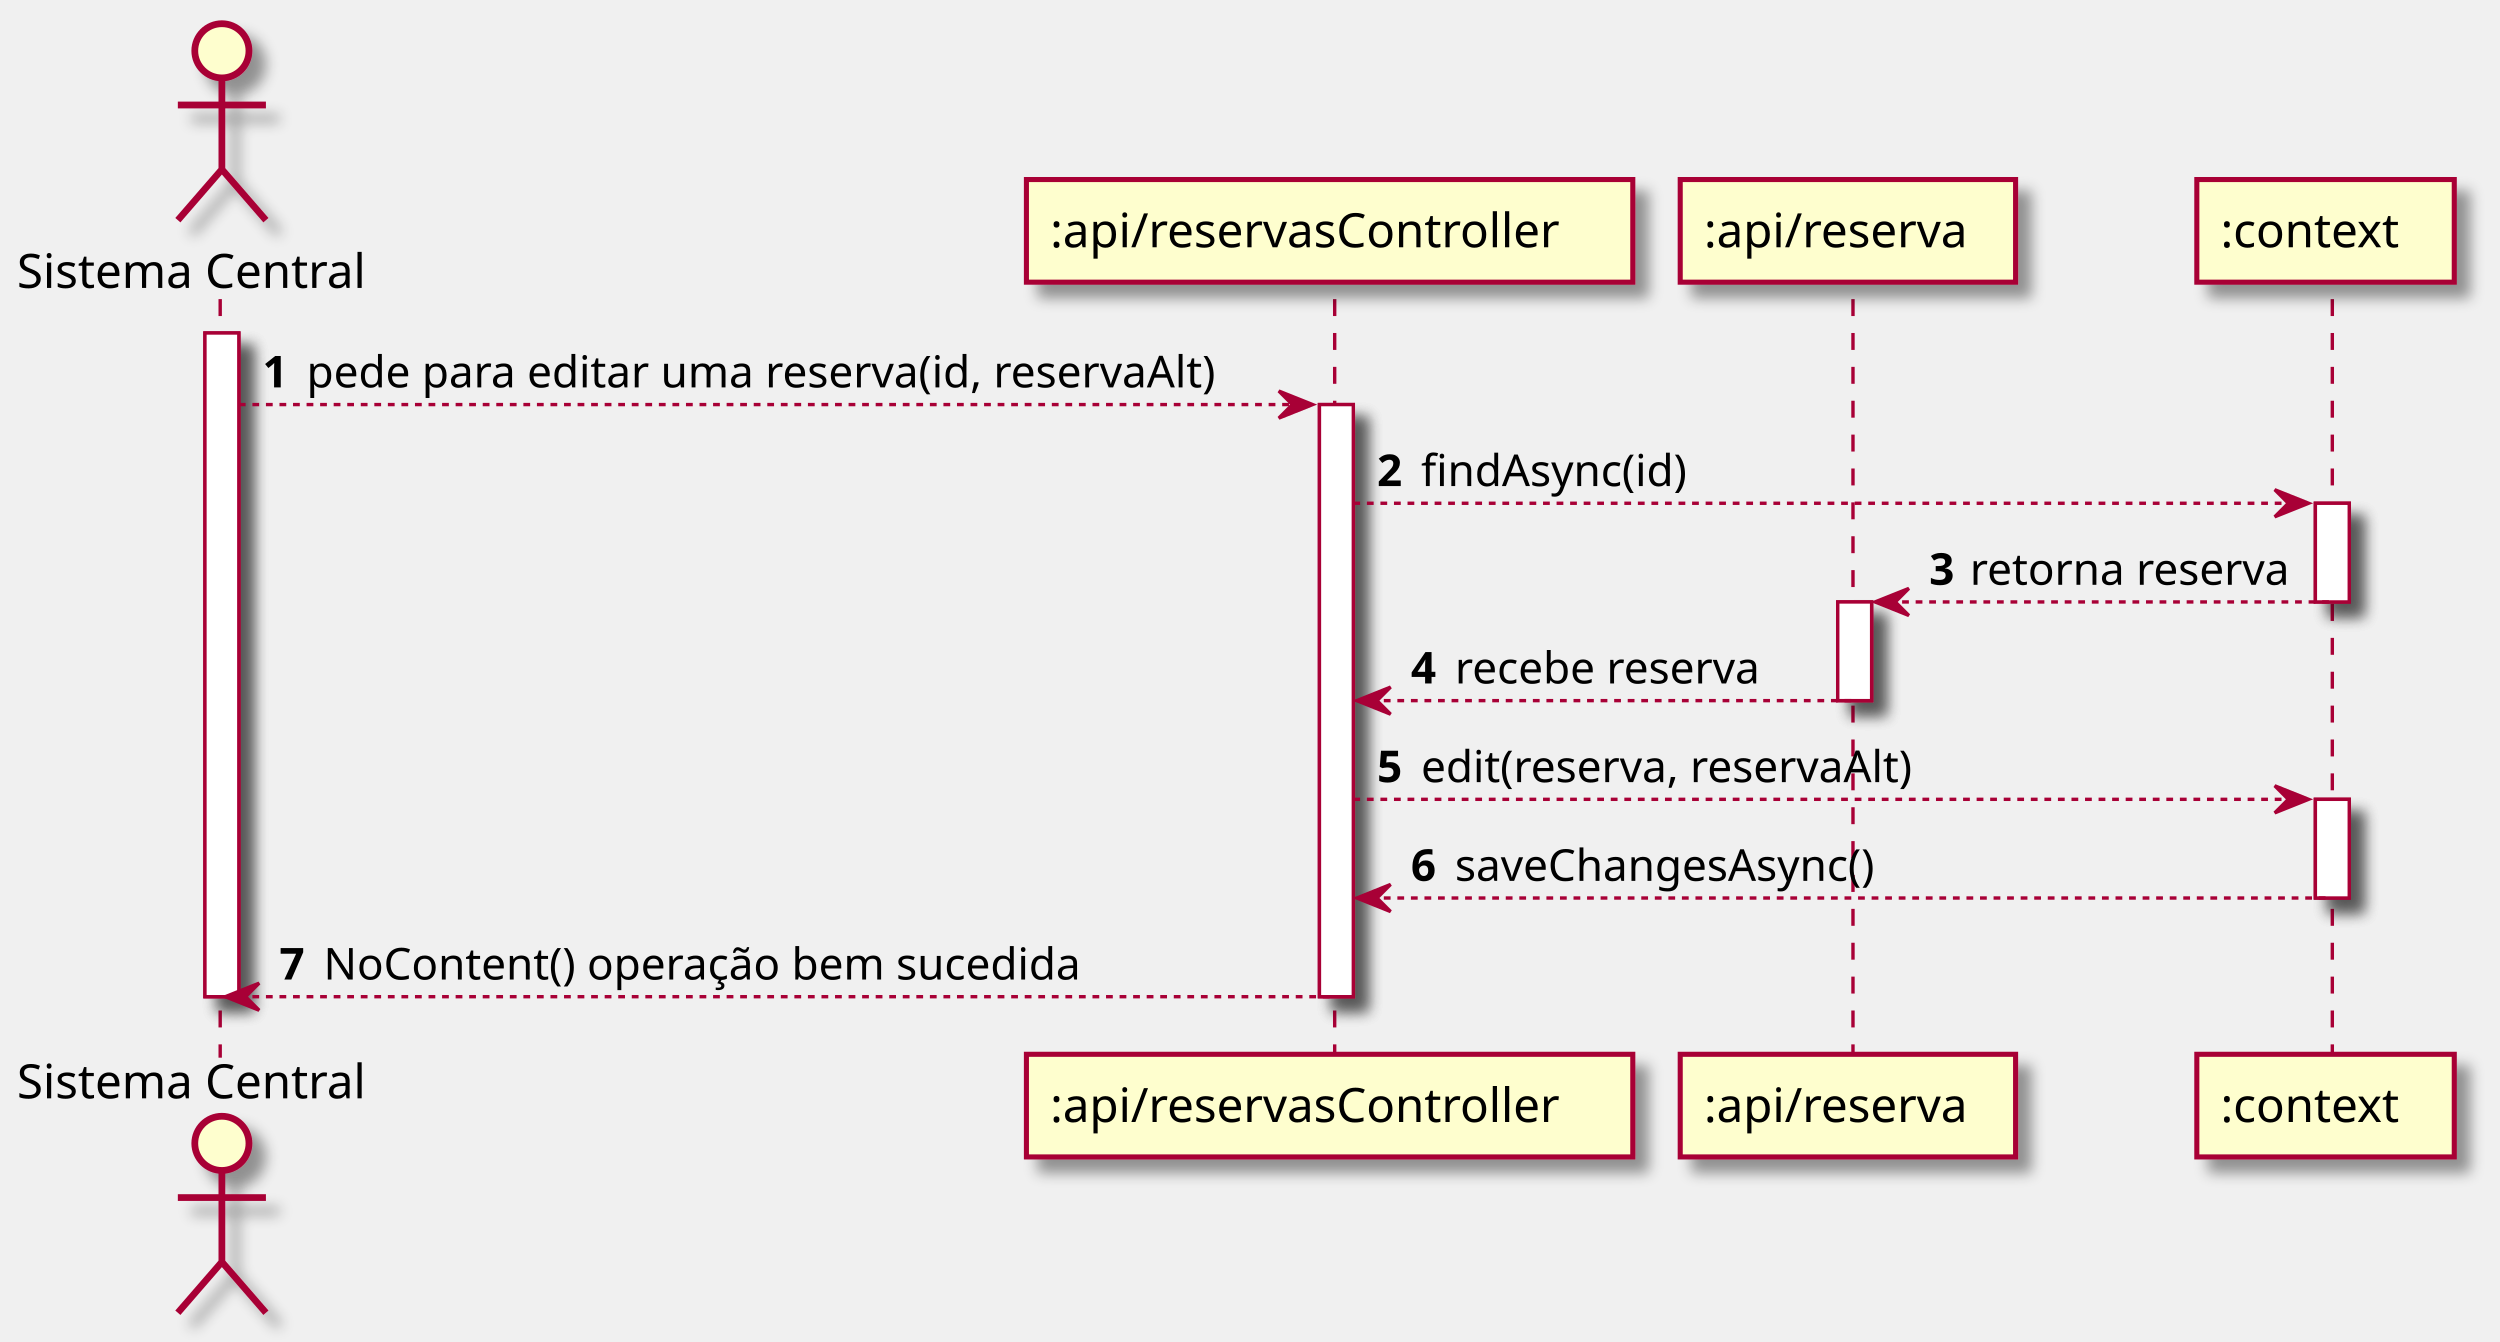
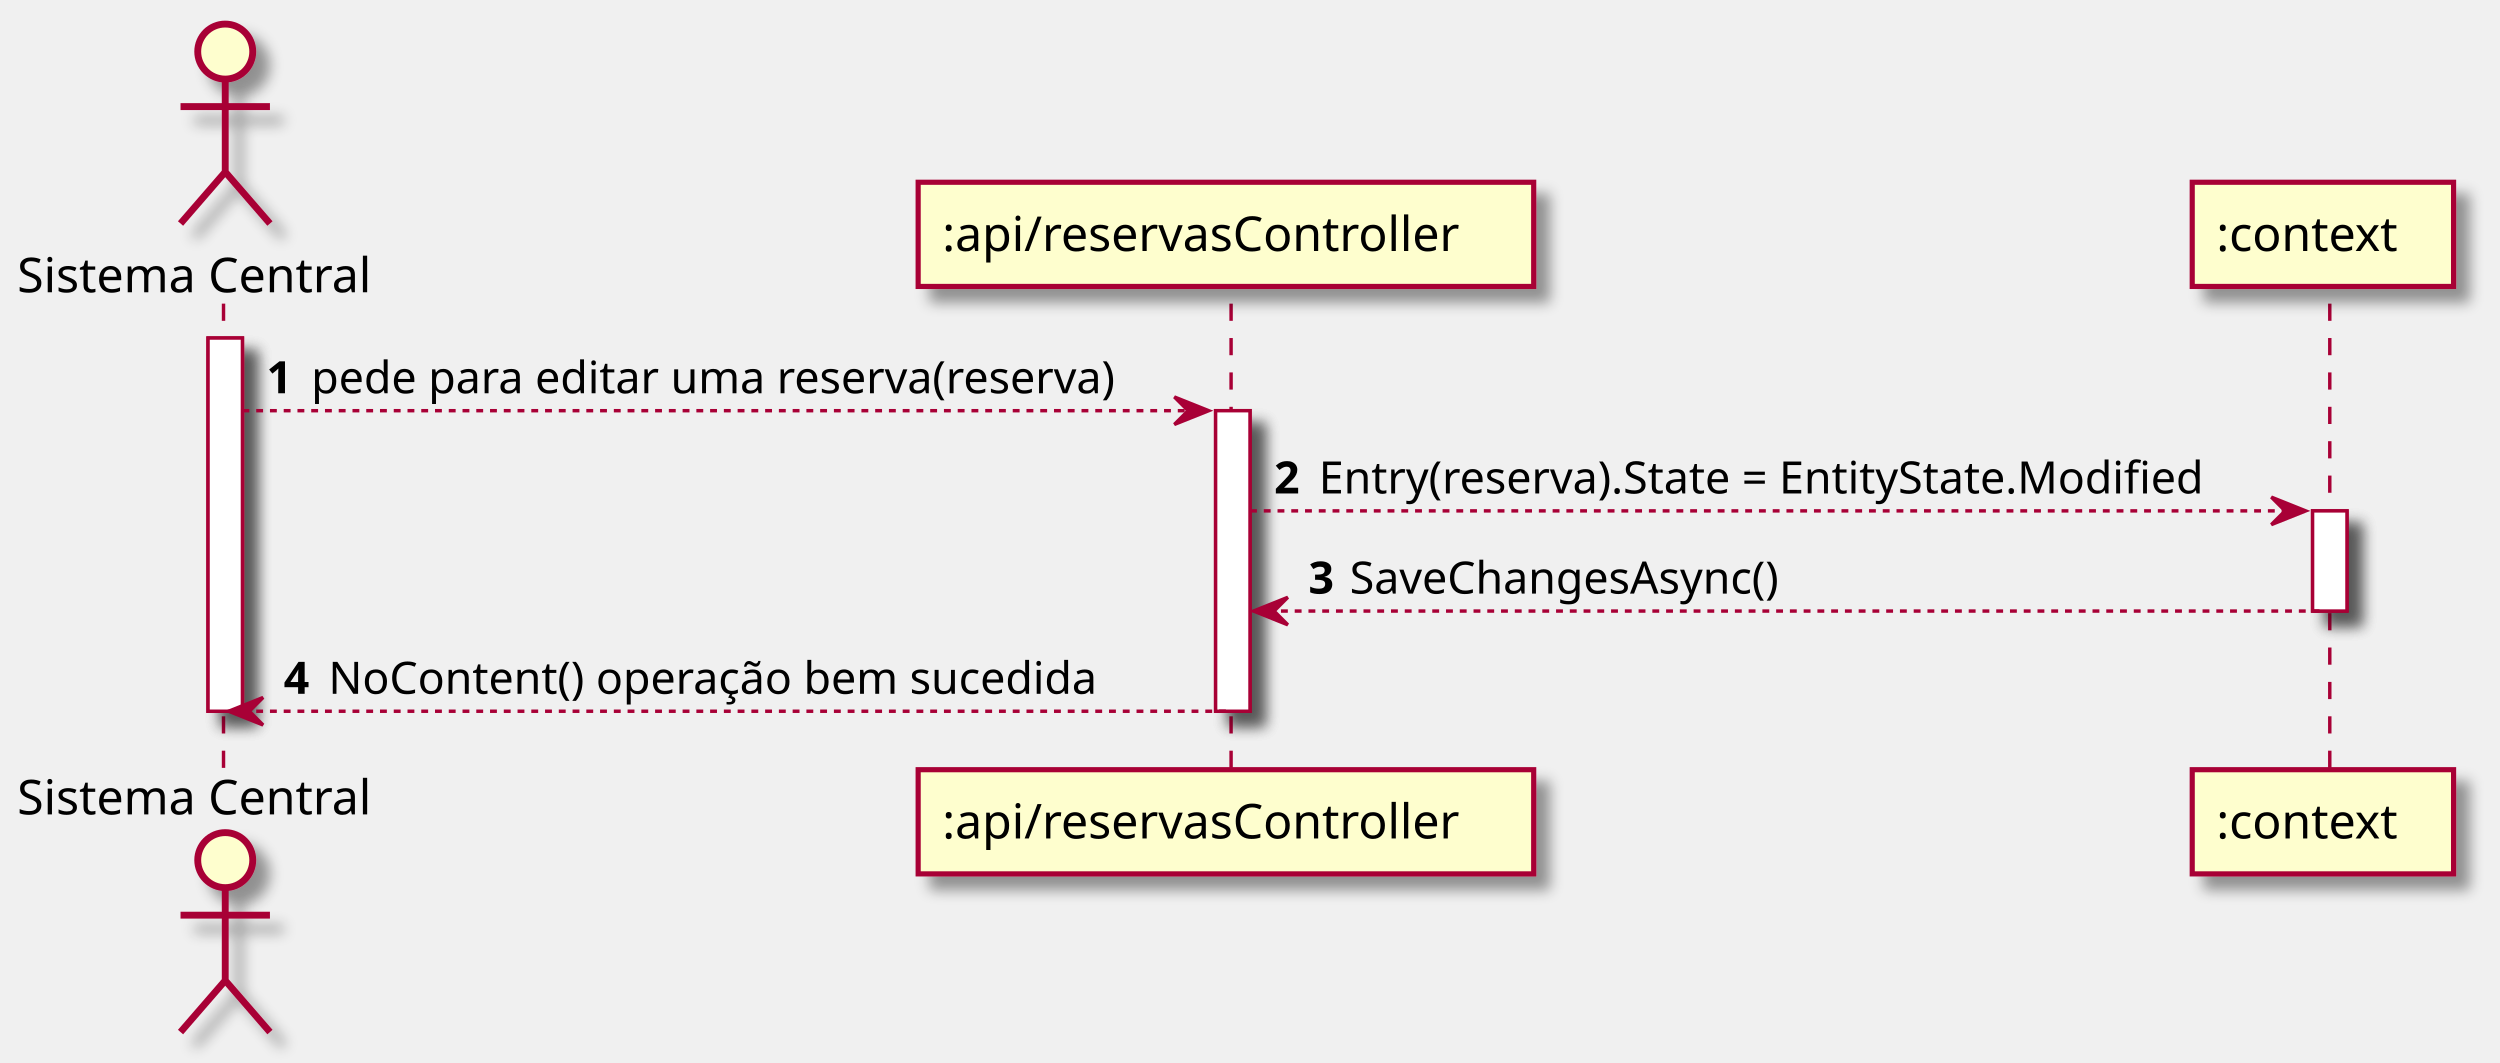
- <svg xmlns="http://www.w3.org/2000/svg" contentScriptType="application/ecmascript" contentStyleType="text/css" height="396px" preserveAspectRatio="none" style="width:738px;height:396px;" version="1.1" viewBox="0 0 738 396" width="738px" zoomAndPan="magnify">
+ <svg xmlns="http://www.w3.org/2000/svg" contentScriptType="application/ecmascript" contentStyleType="text/css" height="309px" preserveAspectRatio="none" style="width:727px;height:309px;" version="1.1" viewBox="0 0 727 309" width="727px" zoomAndPan="magnify">
  <defs>
-     <filter height="300%" id="f5bf9882bpb1s" width="300%" x="-1" y="-1">
+     <filter height="300%" id="f1nta6lmg5e3e3" width="300%" x="-1" y="-1">
      <feGaussianBlur result="blurOut" stdDeviation="2.0" />
      <feColorMatrix in="blurOut" result="blurOut2" type="matrix" values="0 0 0 0 0 0 0 0 0 0 0 0 0 0 0 0 0 0 .4 0" />
      <feOffset dx="4.0" dy="4.0" in="blurOut2" result="blurOut3" />
      <feBlend in="SourceGraphic" in2="blurOut3" mode="normal" />
    </filter>
  </defs>
  <g>
-     <rect fill="#FFFFFF" filter="url(#f5bf9882bpb1s)" height="195.93" style="stroke:#A80036;stroke-width:1.0;" width="10" x="60.5" y="98.297" />
-     <rect fill="#FFFFFF" filter="url(#f5bf9882bpb1s)" height="174.797" style="stroke:#A80036;stroke-width:1.0;" width="10" x="389.5" y="119.43" />
-     <rect fill="#FFFFFF" filter="url(#f5bf9882bpb1s)" height="29.133" style="stroke:#A80036;stroke-width:1.0;" width="10" x="542.5" y="177.695" />
-     <rect fill="#FFFFFF" filter="url(#f5bf9882bpb1s)" height="29.133" style="stroke:#A80036;stroke-width:1.0;" width="10" x="683.5" y="148.562" />
-     <rect fill="#FFFFFF" filter="url(#f5bf9882bpb1s)" height="29.133" style="stroke:#A80036;stroke-width:1.0;" width="10" x="683.5" y="235.961" />
-     <line style="stroke:#A80036;stroke-width:1.0;stroke-dasharray:5.0,5.0;" x1="65" x2="65" y1="88.297" y2="312.227" />
-     <line style="stroke:#A80036;stroke-width:1.0;stroke-dasharray:5.0,5.0;" x1="394" x2="394" y1="88.297" y2="312.227" />
-     <line style="stroke:#A80036;stroke-width:1.0;stroke-dasharray:5.0,5.0;" x1="547" x2="547" y1="88.297" y2="312.227" />
-     <line style="stroke:#A80036;stroke-width:1.0;stroke-dasharray:5.0,5.0;" x1="688.5" x2="688.5" y1="88.297" y2="312.227" />
+     <rect fill="#FFFFFF" filter="url(#f1nta6lmg5e3e3)" height="108.531" style="stroke:#A80036;stroke-width:1.0;" width="10" x="60.5" y="98.297" />
+     <rect fill="#FFFFFF" filter="url(#f1nta6lmg5e3e3)" height="87.398" style="stroke:#A80036;stroke-width:1.0;" width="10" x="353.5" y="119.43" />
+     <rect fill="#FFFFFF" filter="url(#f1nta6lmg5e3e3)" height="29.133" style="stroke:#A80036;stroke-width:1.0;" width="10" x="672.5" y="148.562" />
+     <line style="stroke:#A80036;stroke-width:1.0;stroke-dasharray:5.0,5.0;" x1="65" x2="65" y1="88.297" y2="224.828" />
+     <line style="stroke:#A80036;stroke-width:1.0;stroke-dasharray:5.0,5.0;" x1="358" x2="358" y1="88.297" y2="224.828" />
+     <line style="stroke:#A80036;stroke-width:1.0;stroke-dasharray:5.0,5.0;" x1="677.5" x2="677.5" y1="88.297" y2="224.828" />
    <text fill="#000000" font-family="sans-serif" font-size="14" lengthAdjust="spacing" textLength="115" x="5" y="84.995">Sistema Central</text>
-     <ellipse cx="65.5" cy="15" fill="#FEFECE" filter="url(#f5bf9882bpb1s)" rx="8" ry="8" style="stroke:#A80036;stroke-width:2.0;" />
-     <path d="M65.5,23 L65.5,50 M52.5,31 L78.5,31 M65.5,50 L52.5,65 M65.5,50 L78.5,65 " fill="none" filter="url(#f5bf9882bpb1s)" style="stroke:#A80036;stroke-width:2.0;" />
-     <text fill="#000000" font-family="sans-serif" font-size="14" lengthAdjust="spacing" textLength="115" x="5" y="324.222">Sistema Central</text>
-     <ellipse cx="65.5" cy="337.523" fill="#FEFECE" filter="url(#f5bf9882bpb1s)" rx="8" ry="8" style="stroke:#A80036;stroke-width:2.0;" />
-     <path d="M65.5,345.523 L65.5,372.523 M52.5,353.523 L78.5,353.523 M65.5,372.523 L52.5,387.523 M65.5,372.523 L78.5,387.523 " fill="none" filter="url(#f5bf9882bpb1s)" style="stroke:#A80036;stroke-width:2.0;" />
-     <rect fill="#FEFECE" filter="url(#f5bf9882bpb1s)" height="30.297" style="stroke:#A80036;stroke-width:1.5;" width="179" x="303" y="53" />
-     <text fill="#000000" font-family="sans-serif" font-size="14" lengthAdjust="spacing" textLength="165" x="310" y="72.995">:api/reservasController</text>
-     <rect fill="#FEFECE" filter="url(#f5bf9882bpb1s)" height="30.297" style="stroke:#A80036;stroke-width:1.5;" width="179" x="303" y="311.227" />
-     <text fill="#000000" font-family="sans-serif" font-size="14" lengthAdjust="spacing" textLength="165" x="310" y="331.222">:api/reservasController</text>
-     <rect fill="#FEFECE" filter="url(#f5bf9882bpb1s)" height="30.297" style="stroke:#A80036;stroke-width:1.5;" width="99" x="496" y="53" />
-     <text fill="#000000" font-family="sans-serif" font-size="14" lengthAdjust="spacing" textLength="85" x="503" y="72.995">:api/reserva</text>
-     <rect fill="#FEFECE" filter="url(#f5bf9882bpb1s)" height="30.297" style="stroke:#A80036;stroke-width:1.5;" width="99" x="496" y="311.227" />
-     <text fill="#000000" font-family="sans-serif" font-size="14" lengthAdjust="spacing" textLength="85" x="503" y="331.222">:api/reserva</text>
-     <rect fill="#FEFECE" filter="url(#f5bf9882bpb1s)" height="30.297" style="stroke:#A80036;stroke-width:1.5;" width="76" x="648.5" y="53" />
-     <text fill="#000000" font-family="sans-serif" font-size="14" lengthAdjust="spacing" textLength="62" x="655.5" y="72.995">:context</text>
-     <rect fill="#FEFECE" filter="url(#f5bf9882bpb1s)" height="30.297" style="stroke:#A80036;stroke-width:1.5;" width="76" x="648.5" y="311.227" />
-     <text fill="#000000" font-family="sans-serif" font-size="14" lengthAdjust="spacing" textLength="62" x="655.5" y="331.222">:context</text>
-     <rect fill="#FFFFFF" filter="url(#f5bf9882bpb1s)" height="195.93" style="stroke:#A80036;stroke-width:1.0;" width="10" x="60.5" y="98.297" />
-     <rect fill="#FFFFFF" filter="url(#f5bf9882bpb1s)" height="174.797" style="stroke:#A80036;stroke-width:1.0;" width="10" x="389.5" y="119.43" />
-     <rect fill="#FFFFFF" filter="url(#f5bf9882bpb1s)" height="29.133" style="stroke:#A80036;stroke-width:1.0;" width="10" x="542.5" y="177.695" />
-     <rect fill="#FFFFFF" filter="url(#f5bf9882bpb1s)" height="29.133" style="stroke:#A80036;stroke-width:1.0;" width="10" x="683.5" y="148.562" />
-     <rect fill="#FFFFFF" filter="url(#f5bf9882bpb1s)" height="29.133" style="stroke:#A80036;stroke-width:1.0;" width="10" x="683.5" y="235.961" />
-     <polygon fill="#A80036" points="377.5,115.43,387.5,119.43,377.5,123.43,381.5,119.43" style="stroke:#A80036;stroke-width:1.0;" />
-     <line style="stroke:#A80036;stroke-width:1.0;stroke-dasharray:2.0,2.0;" x1="70.5" x2="383.5" y1="119.43" y2="119.43" />
+     <ellipse cx="65.5" cy="15" fill="#FEFECE" filter="url(#f1nta6lmg5e3e3)" rx="8" ry="8" style="stroke:#A80036;stroke-width:2.0;" />
+     <path d="M65.5,23 L65.5,50 M52.5,31 L78.5,31 M65.5,50 L52.5,65 M65.5,50 L78.5,65 " fill="none" filter="url(#f1nta6lmg5e3e3)" style="stroke:#A80036;stroke-width:2.0;" />
+     <text fill="#000000" font-family="sans-serif" font-size="14" lengthAdjust="spacing" textLength="115" x="5" y="236.823">Sistema Central</text>
+     <ellipse cx="65.5" cy="250.125" fill="#FEFECE" filter="url(#f1nta6lmg5e3e3)" rx="8" ry="8" style="stroke:#A80036;stroke-width:2.0;" />
+     <path d="M65.5,258.125 L65.5,285.125 M52.5,266.125 L78.5,266.125 M65.5,285.125 L52.5,300.125 M65.5,285.125 L78.5,300.125 " fill="none" filter="url(#f1nta6lmg5e3e3)" style="stroke:#A80036;stroke-width:2.0;" />
+     <rect fill="#FEFECE" filter="url(#f1nta6lmg5e3e3)" height="30.297" style="stroke:#A80036;stroke-width:1.5;" width="179" x="267" y="53" />
+     <text fill="#000000" font-family="sans-serif" font-size="14" lengthAdjust="spacing" textLength="165" x="274" y="72.995">:api/reservasController</text>
+     <rect fill="#FEFECE" filter="url(#f1nta6lmg5e3e3)" height="30.297" style="stroke:#A80036;stroke-width:1.5;" width="179" x="267" y="223.828" />
+     <text fill="#000000" font-family="sans-serif" font-size="14" lengthAdjust="spacing" textLength="165" x="274" y="243.823">:api/reservasController</text>
+     <rect fill="#FEFECE" filter="url(#f1nta6lmg5e3e3)" height="30.297" style="stroke:#A80036;stroke-width:1.5;" width="76" x="637.5" y="53" />
+     <text fill="#000000" font-family="sans-serif" font-size="14" lengthAdjust="spacing" textLength="62" x="644.5" y="72.995">:context</text>
+     <rect fill="#FEFECE" filter="url(#f1nta6lmg5e3e3)" height="30.297" style="stroke:#A80036;stroke-width:1.5;" width="76" x="637.5" y="223.828" />
+     <text fill="#000000" font-family="sans-serif" font-size="14" lengthAdjust="spacing" textLength="62" x="644.5" y="243.823">:context</text>
+     <rect fill="#FFFFFF" filter="url(#f1nta6lmg5e3e3)" height="108.531" style="stroke:#A80036;stroke-width:1.0;" width="10" x="60.5" y="98.297" />
+     <rect fill="#FFFFFF" filter="url(#f1nta6lmg5e3e3)" height="87.398" style="stroke:#A80036;stroke-width:1.0;" width="10" x="353.5" y="119.43" />
+     <rect fill="#FFFFFF" filter="url(#f1nta6lmg5e3e3)" height="29.133" style="stroke:#A80036;stroke-width:1.0;" width="10" x="672.5" y="148.562" />
+     <polygon fill="#A80036" points="341.5,115.43,351.5,119.43,341.5,123.43,345.5,119.43" style="stroke:#A80036;stroke-width:1.0;" />
+     <line style="stroke:#A80036;stroke-width:1.0;stroke-dasharray:2.0,2.0;" x1="70.5" x2="347.5" y1="119.43" y2="119.43" />
    <text fill="#000000" font-family="sans-serif" font-size="13" font-weight="bold" lengthAdjust="spacing" textLength="9" x="77.5" y="114.364">1</text>
-     <text fill="#000000" font-family="sans-serif" font-size="13" lengthAdjust="spacing" textLength="287" x="90.5" y="114.364">pede para editar uma reserva(id, reservaAlt)</text>
-     <polygon fill="#A80036" points="671.5,144.562,681.5,148.562,671.5,152.562,675.5,148.562" style="stroke:#A80036;stroke-width:1.0;" />
-     <line style="stroke:#A80036;stroke-width:1.0;stroke-dasharray:2.0,2.0;" x1="399.5" x2="677.5" y1="148.562" y2="148.562" />
-     <text fill="#000000" font-family="sans-serif" font-size="13" font-weight="bold" lengthAdjust="spacing" textLength="9" x="406.5" y="143.497">2</text>
-     <text fill="#000000" font-family="sans-serif" font-size="13" lengthAdjust="spacing" textLength="84" x="419.5" y="143.497">findAsync(id)</text>
-     <polygon fill="#A80036" points="563.5,173.695,553.5,177.695,563.5,181.695,559.5,177.695" style="stroke:#A80036;stroke-width:1.0;" />
-     <line style="stroke:#A80036;stroke-width:1.0;stroke-dasharray:2.0,2.0;" x1="557.5" x2="687.5" y1="177.695" y2="177.695" />
-     <text fill="#000000" font-family="sans-serif" font-size="13" font-weight="bold" lengthAdjust="spacing" textLength="8" x="569.5" y="172.629">3</text>
-     <text fill="#000000" font-family="sans-serif" font-size="13" lengthAdjust="spacing" textLength="100" x="581.5" y="172.629">retorna reserva</text>
-     <polygon fill="#A80036" points="410.5,202.828,400.5,206.828,410.5,210.828,406.5,206.828" style="stroke:#A80036;stroke-width:1.0;" />
-     <line style="stroke:#A80036;stroke-width:1.0;stroke-dasharray:2.0,2.0;" x1="404.5" x2="546.5" y1="206.828" y2="206.828" />
-     <text fill="#000000" font-family="sans-serif" font-size="13" font-weight="bold" lengthAdjust="spacing" textLength="9" x="416.5" y="201.762">4</text>
-     <text fill="#000000" font-family="sans-serif" font-size="13" lengthAdjust="spacing" textLength="97" x="429.5" y="201.762">recebe reserva</text>
-     <polygon fill="#A80036" points="671.5,231.961,681.5,235.961,671.5,239.961,675.5,235.961" style="stroke:#A80036;stroke-width:1.0;" />
-     <line style="stroke:#A80036;stroke-width:1.0;stroke-dasharray:2.0,2.0;" x1="399.5" x2="677.5" y1="235.961" y2="235.961" />
-     <text fill="#000000" font-family="sans-serif" font-size="13" font-weight="bold" lengthAdjust="spacing" textLength="9" x="406.5" y="230.895">5</text>
-     <text fill="#000000" font-family="sans-serif" font-size="13" lengthAdjust="spacing" textLength="157" x="419.5" y="230.895">edit(reserva, reservaAlt)</text>
-     <polygon fill="#A80036" points="410.5,261.094,400.5,265.094,410.5,269.094,406.5,265.094" style="stroke:#A80036;stroke-width:1.0;" />
-     <line style="stroke:#A80036;stroke-width:1.0;stroke-dasharray:2.0,2.0;" x1="404.5" x2="687.5" y1="265.094" y2="265.094" />
-     <text fill="#000000" font-family="sans-serif" font-size="13" font-weight="bold" lengthAdjust="spacing" textLength="9" x="416.5" y="260.028">6</text>
-     <text fill="#000000" font-family="sans-serif" font-size="13" lengthAdjust="spacing" textLength="136" x="429.5" y="260.028">saveChangesAsync()</text>
-     <polygon fill="#A80036" points="76.5,290.227,66.5,294.227,76.5,298.227,72.5,294.227" style="stroke:#A80036;stroke-width:1.0;" />
-     <line style="stroke:#A80036;stroke-width:1.0;stroke-dasharray:2.0,2.0;" x1="70.5" x2="393.5" y1="294.227" y2="294.227" />
-     <text fill="#000000" font-family="sans-serif" font-size="13" font-weight="bold" lengthAdjust="spacing" textLength="9" x="82.5" y="289.161">7</text>
-     <text fill="#000000" font-family="sans-serif" font-size="13" lengthAdjust="spacing" textLength="236" x="95.5" y="289.161">NoContent() operação bem sucedida</text>
+     <text fill="#000000" font-family="sans-serif" font-size="13" lengthAdjust="spacing" textLength="251" x="90.5" y="114.364">pede para editar uma reserva(reserva)</text>
+     <polygon fill="#A80036" points="660.5,144.562,670.5,148.562,660.5,152.562,664.5,148.562" style="stroke:#A80036;stroke-width:1.0;" />
+     <line style="stroke:#A80036;stroke-width:1.0;stroke-dasharray:2.0,2.0;" x1="363.5" x2="666.5" y1="148.562" y2="148.562" />
+     <text fill="#000000" font-family="sans-serif" font-size="13" font-weight="bold" lengthAdjust="spacing" textLength="9" x="370.5" y="143.497">2</text>
+     <text fill="#000000" font-family="sans-serif" font-size="13" lengthAdjust="spacing" textLength="277" x="383.5" y="143.497">Entry(reserva).State = EntityState.Modified</text>
+     <polygon fill="#A80036" points="374.5,173.695,364.5,177.695,374.5,181.695,370.5,177.695" style="stroke:#A80036;stroke-width:1.0;" />
+     <line style="stroke:#A80036;stroke-width:1.0;stroke-dasharray:2.0,2.0;" x1="368.5" x2="676.5" y1="177.695" y2="177.695" />
+     <text fill="#000000" font-family="sans-serif" font-size="13" font-weight="bold" lengthAdjust="spacing" textLength="8" x="380.5" y="172.629">3</text>
+     <text fill="#000000" font-family="sans-serif" font-size="13" lengthAdjust="spacing" textLength="137" x="392.5" y="172.629">SaveChangesAsync()</text>
+     <polygon fill="#A80036" points="76.5,202.828,66.5,206.828,76.5,210.828,72.5,206.828" style="stroke:#A80036;stroke-width:1.0;" />
+     <line style="stroke:#A80036;stroke-width:1.0;stroke-dasharray:2.0,2.0;" x1="70.5" x2="357.5" y1="206.828" y2="206.828" />
+     <text fill="#000000" font-family="sans-serif" font-size="13" font-weight="bold" lengthAdjust="spacing" textLength="9" x="82.5" y="201.762">4</text>
+     <text fill="#000000" font-family="sans-serif" font-size="13" lengthAdjust="spacing" textLength="236" x="95.5" y="201.762">NoContent() operação bem sucedida</text>
  </g>
</svg>
